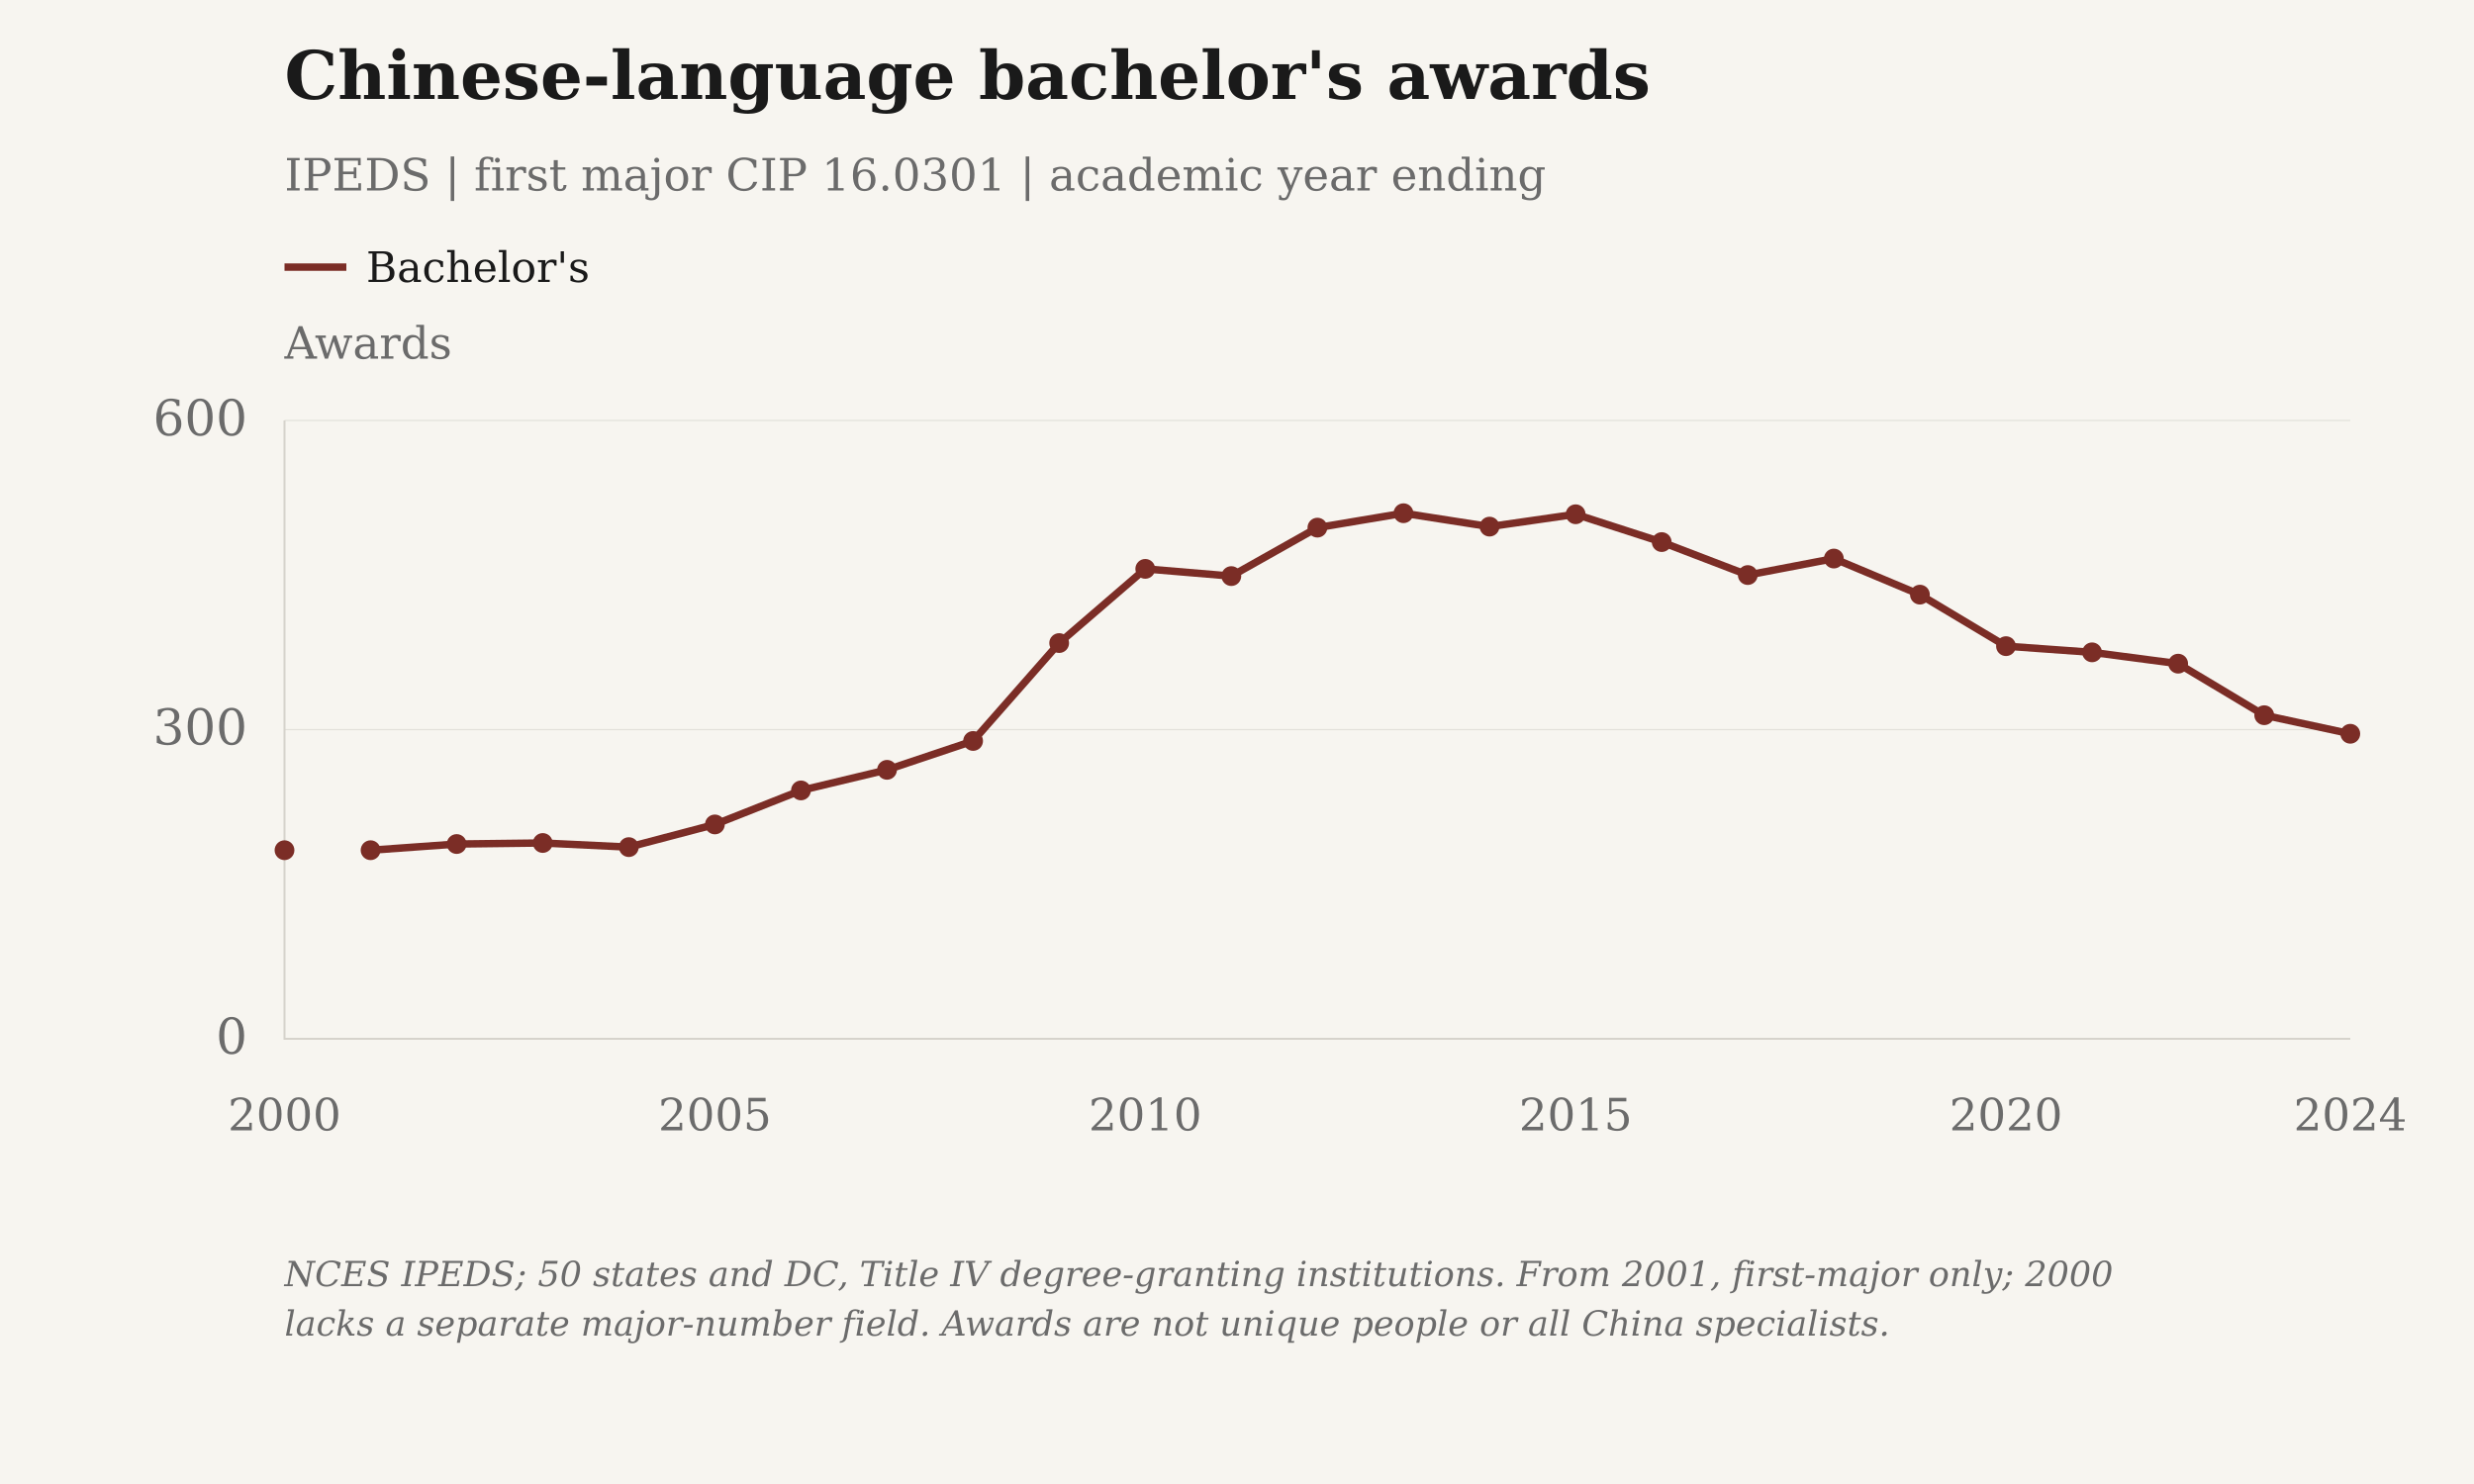
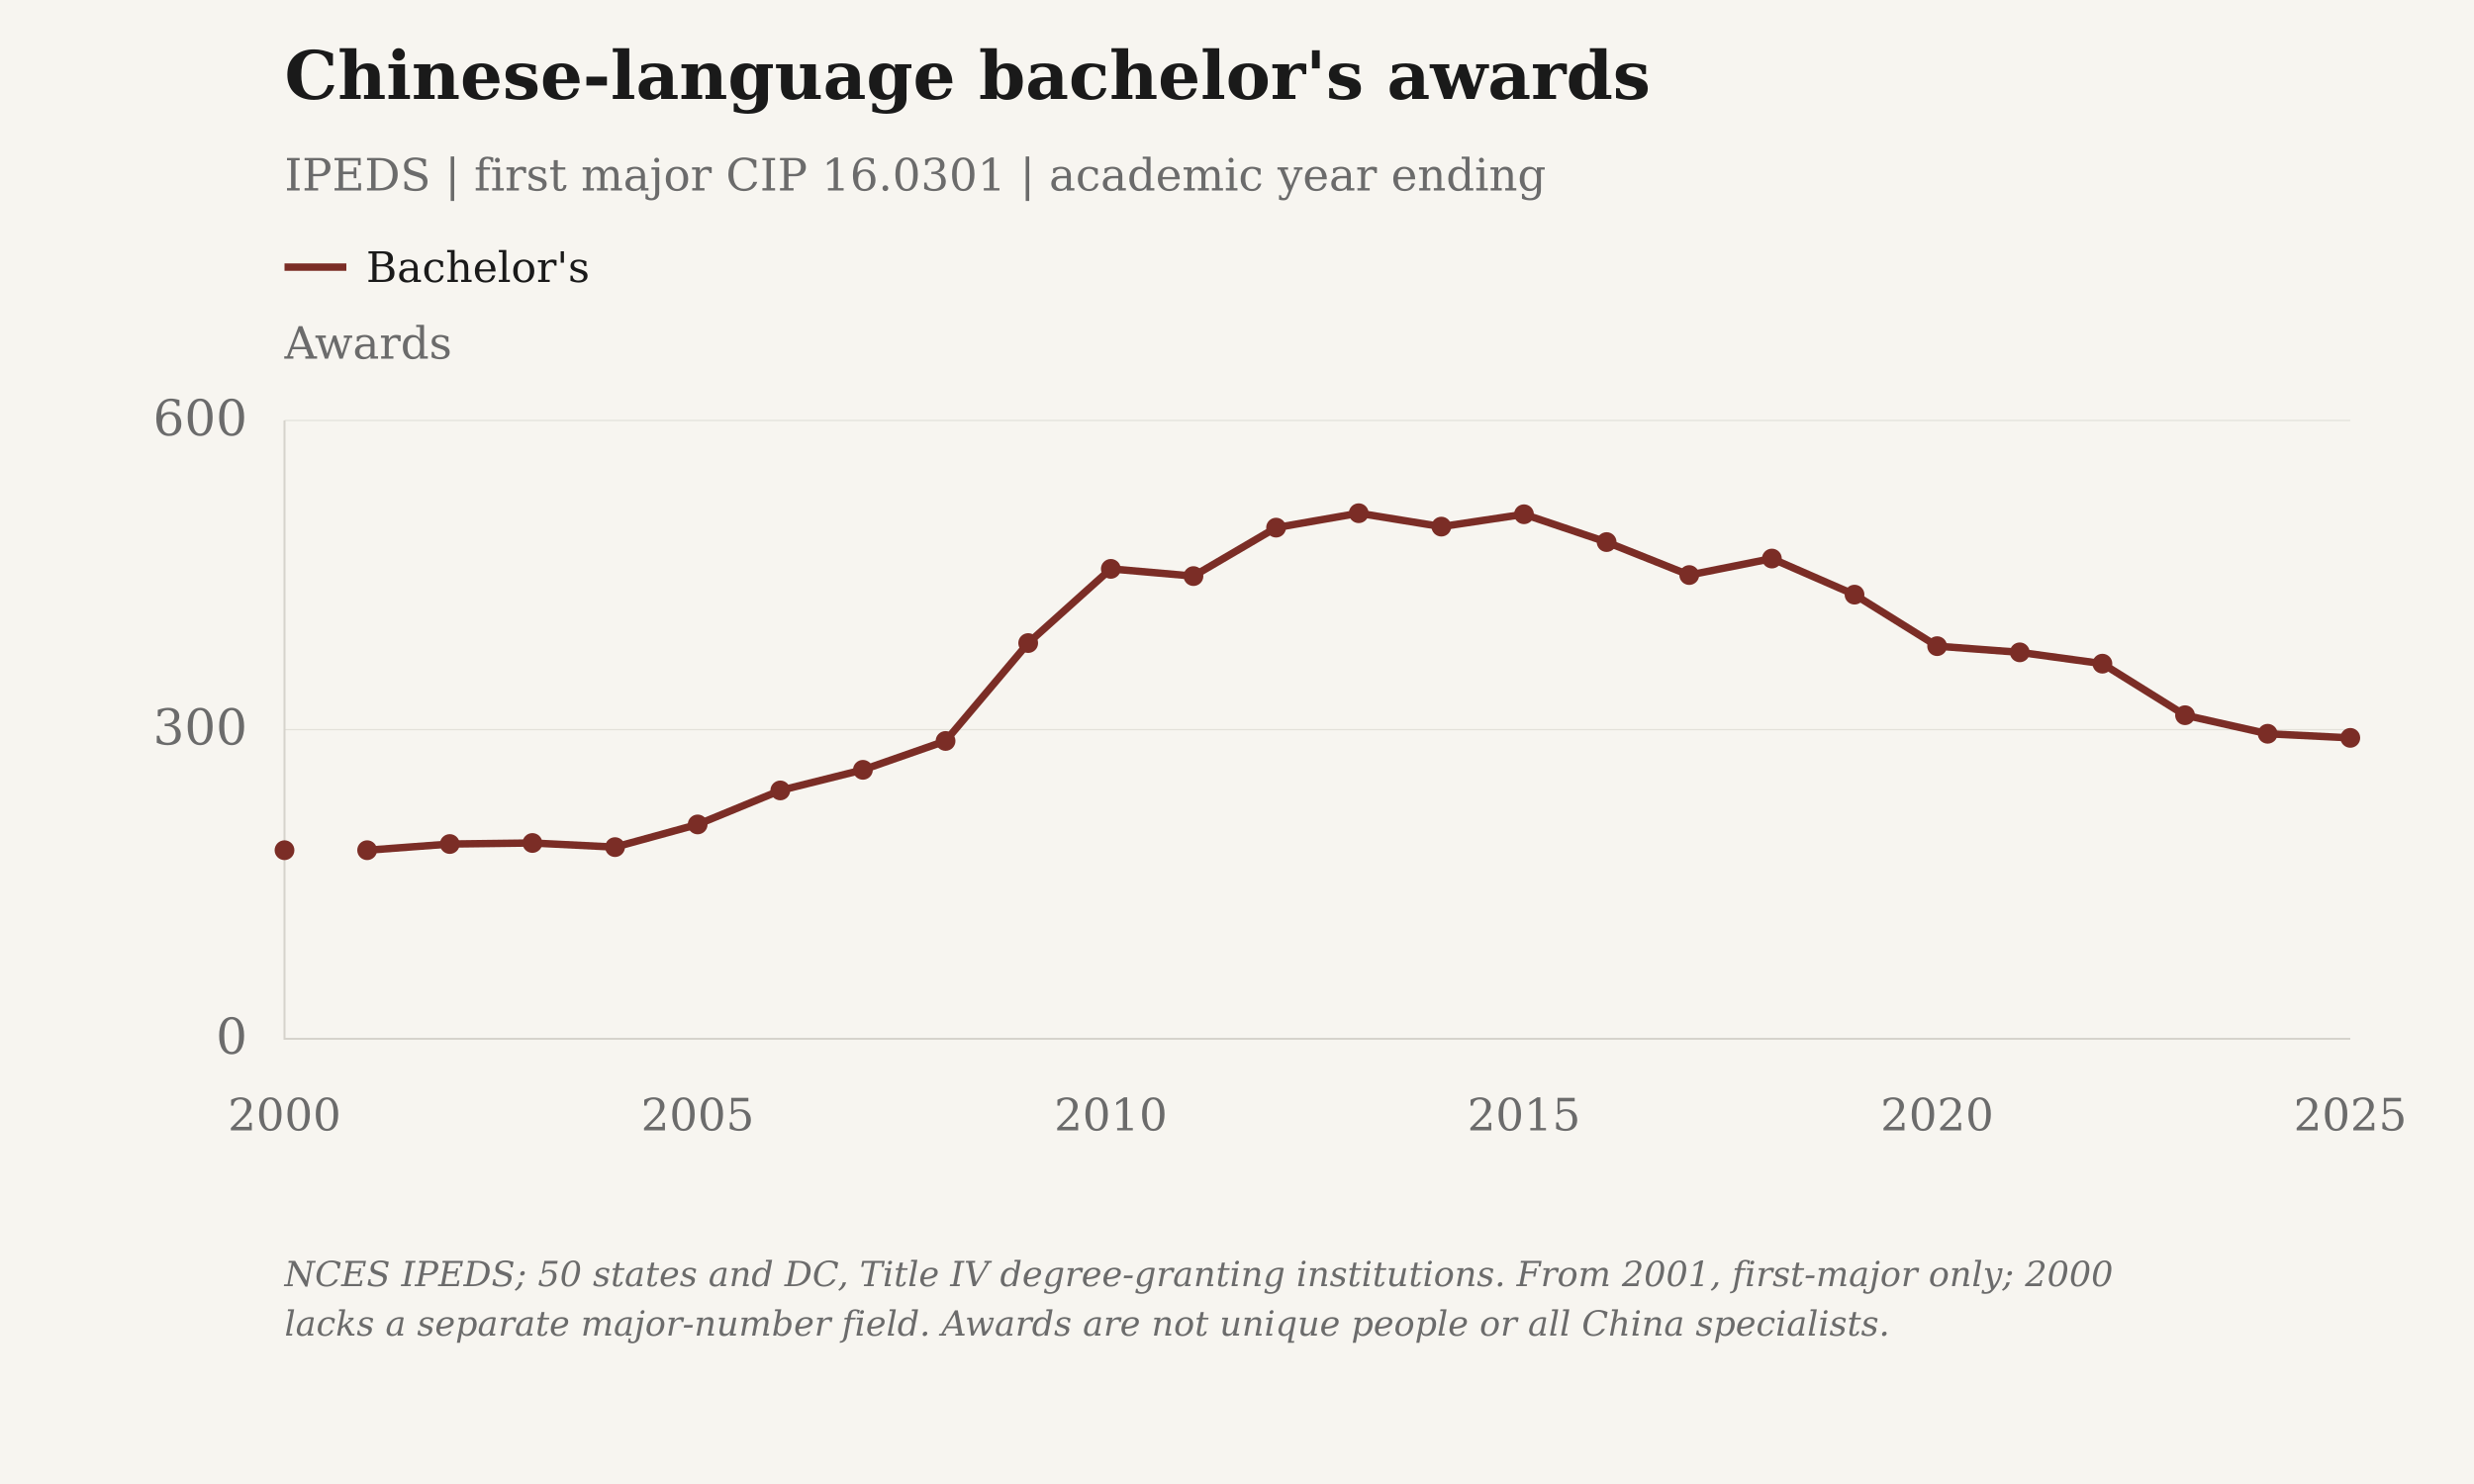
<svg xmlns="http://www.w3.org/2000/svg" viewBox="0 0 1000 600" role="img" aria-label="Chinese-language bachelor's awards">
  <rect class="chart-background" width="1000" height="600" fill="#F7F5F0" />
  <g font-family="DejaVu Serif, Georgia, 'Times New Roman', serif" font-size="20" fill="#6B6B6B">
    <text x="115" y="40" font-size="27" font-weight="bold" fill="#1A1A1A">Chinese-language bachelor's awards</text>
    <text x="115" y="77" font-size="18">IPEDS | first major CIP 16.0301 | academic year ending</text>
    <text class="axis-unit" x="115" y="145" font-size="18">Awards</text>
    <path d="M115 108h25" stroke="#7B2D26" stroke-width="3" />
    <text class="legend-label" x="148" y="114" font-size="17" fill="#1A1A1A">Bachelor's</text>
    <path d="M115 420.00H950" stroke="#D6D3CC" stroke-opacity=".6" stroke-width=".5" />
    <text x="100" y="426.00" text-anchor="end">0</text>
    <path d="M115 295.00H950" stroke="#D6D3CC" stroke-opacity=".6" stroke-width=".5" />
    <text x="100" y="301.00" text-anchor="end">300</text>
    <path d="M115 170.00H950" stroke="#D6D3CC" stroke-opacity=".6" stroke-width=".5" />
    <text x="100" y="176.00" text-anchor="end">600</text>
    <path d="M115 170V420H950" stroke="#D6D3CC" stroke-width=".8" fill="none" />
    <text class="year-tick" x="115.00" y="457" text-anchor="middle" font-size="18">2000</text>
-     <text class="year-tick" x="288.96" y="457" text-anchor="middle" font-size="18">2005</text>
-     <text class="year-tick" x="462.92" y="457" text-anchor="middle" font-size="18">2010</text>
-     <text class="year-tick" x="636.88" y="457" text-anchor="middle" font-size="18">2015</text>
-     <text class="year-tick" x="810.83" y="457" text-anchor="middle" font-size="18">2020</text>
-     <text class="year-tick" x="950.00" y="457" text-anchor="middle" font-size="18">2024</text>
-     <path class="data-line" data-series-id="ipeds:bachelors" d="M115.00,343.75 M149.79,343.75 L184.58,341.25 L219.38,340.83 L254.17,342.50 L288.96,333.33 L323.75,319.58 L358.54,311.25 L393.33,299.58 L428.12,260.00 L462.92,230.00 L497.71,232.92 L532.50,213.33 L567.29,207.50 L602.08,212.92 L636.88,207.92 L671.67,219.17 L706.46,232.50 L741.25,225.83 L776.04,240.42 L810.83,261.25 L845.62,263.75 L880.42,268.33 L915.21,289.17 L950.00,296.67" stroke="#7B2D26" stroke-width="3" fill="none" />
+     <text class="year-tick" x="282.00" y="457" text-anchor="middle" font-size="18">2005</text>
+     <text class="year-tick" x="449.00" y="457" text-anchor="middle" font-size="18">2010</text>
+     <text class="year-tick" x="616.00" y="457" text-anchor="middle" font-size="18">2015</text>
+     <text class="year-tick" x="783.00" y="457" text-anchor="middle" font-size="18">2020</text>
+     <text class="year-tick" x="950.00" y="457" text-anchor="middle" font-size="18">2025</text>
+     <path class="data-line" data-series-id="ipeds:bachelors" d="M115.00,343.75 M148.40,343.75 L181.80,341.25 L215.20,340.83 L248.60,342.50 L282.00,333.33 L315.40,319.58 L348.80,311.25 L382.20,299.58 L415.60,260.00 L449.00,230.00 L482.40,232.92 L515.80,213.33 L549.20,207.50 L582.60,212.92 L616.00,207.92 L649.40,219.17 L682.80,232.50 L716.20,225.83 L749.60,240.42 L783.00,261.25 L816.40,263.75 L849.80,268.33 L883.20,289.17 L916.60,296.67 L950.00,298.33" stroke="#7B2D26" stroke-width="3" fill="none" />
    <circle class="language-point" data-series-id="ipeds:bachelors" data-year="2000" data-value="183" cx="115.00" cy="343.75" r="4" fill="#7B2D26" />
-     <circle class="language-point" data-series-id="ipeds:bachelors" data-year="2001" data-value="183" cx="149.79" cy="343.75" r="4" fill="#7B2D26" />
-     <circle class="language-point" data-series-id="ipeds:bachelors" data-year="2002" data-value="189" cx="184.58" cy="341.25" r="4" fill="#7B2D26" />
-     <circle class="language-point" data-series-id="ipeds:bachelors" data-year="2003" data-value="190" cx="219.38" cy="340.83" r="4" fill="#7B2D26" />
-     <circle class="language-point" data-series-id="ipeds:bachelors" data-year="2004" data-value="186" cx="254.17" cy="342.50" r="4" fill="#7B2D26" />
-     <circle class="language-point" data-series-id="ipeds:bachelors" data-year="2005" data-value="208" cx="288.96" cy="333.33" r="4" fill="#7B2D26" />
-     <circle class="language-point" data-series-id="ipeds:bachelors" data-year="2006" data-value="241" cx="323.75" cy="319.58" r="4" fill="#7B2D26" />
-     <circle class="language-point" data-series-id="ipeds:bachelors" data-year="2007" data-value="261" cx="358.54" cy="311.25" r="4" fill="#7B2D26" />
-     <circle class="language-point" data-series-id="ipeds:bachelors" data-year="2008" data-value="289" cx="393.33" cy="299.58" r="4" fill="#7B2D26" />
-     <circle class="language-point" data-series-id="ipeds:bachelors" data-year="2009" data-value="384" cx="428.12" cy="260.00" r="4" fill="#7B2D26" />
-     <circle class="language-point" data-series-id="ipeds:bachelors" data-year="2010" data-value="456" cx="462.92" cy="230.00" r="4" fill="#7B2D26" />
-     <circle class="language-point" data-series-id="ipeds:bachelors" data-year="2011" data-value="449" cx="497.71" cy="232.92" r="4" fill="#7B2D26" />
-     <circle class="language-point" data-series-id="ipeds:bachelors" data-year="2012" data-value="496" cx="532.50" cy="213.33" r="4" fill="#7B2D26" />
-     <circle class="language-point" data-series-id="ipeds:bachelors" data-year="2013" data-value="510" cx="567.29" cy="207.50" r="4" fill="#7B2D26" />
-     <circle class="language-point" data-series-id="ipeds:bachelors" data-year="2014" data-value="497" cx="602.08" cy="212.92" r="4" fill="#7B2D26" />
-     <circle class="language-point" data-series-id="ipeds:bachelors" data-year="2015" data-value="509" cx="636.88" cy="207.92" r="4" fill="#7B2D26" />
-     <circle class="language-point" data-series-id="ipeds:bachelors" data-year="2016" data-value="482" cx="671.67" cy="219.17" r="4" fill="#7B2D26" />
-     <circle class="language-point" data-series-id="ipeds:bachelors" data-year="2017" data-value="450" cx="706.46" cy="232.50" r="4" fill="#7B2D26" />
-     <circle class="language-point" data-series-id="ipeds:bachelors" data-year="2018" data-value="466" cx="741.25" cy="225.83" r="4" fill="#7B2D26" />
-     <circle class="language-point" data-series-id="ipeds:bachelors" data-year="2019" data-value="431" cx="776.04" cy="240.42" r="4" fill="#7B2D26" />
-     <circle class="language-point" data-series-id="ipeds:bachelors" data-year="2020" data-value="381" cx="810.83" cy="261.25" r="4" fill="#7B2D26" />
-     <circle class="language-point" data-series-id="ipeds:bachelors" data-year="2021" data-value="375" cx="845.62" cy="263.75" r="4" fill="#7B2D26" />
-     <circle class="language-point" data-series-id="ipeds:bachelors" data-year="2022" data-value="364" cx="880.42" cy="268.33" r="4" fill="#7B2D26" />
-     <circle class="language-point" data-series-id="ipeds:bachelors" data-year="2023" data-value="314" cx="915.21" cy="289.17" r="4" fill="#7B2D26" />
-     <circle class="language-point" data-series-id="ipeds:bachelors" data-year="2024" data-value="296" cx="950.00" cy="296.67" r="4" fill="#7B2D26" />
+     <circle class="language-point" data-series-id="ipeds:bachelors" data-year="2001" data-value="183" cx="148.40" cy="343.75" r="4" fill="#7B2D26" />
+     <circle class="language-point" data-series-id="ipeds:bachelors" data-year="2002" data-value="189" cx="181.80" cy="341.25" r="4" fill="#7B2D26" />
+     <circle class="language-point" data-series-id="ipeds:bachelors" data-year="2003" data-value="190" cx="215.20" cy="340.83" r="4" fill="#7B2D26" />
+     <circle class="language-point" data-series-id="ipeds:bachelors" data-year="2004" data-value="186" cx="248.60" cy="342.50" r="4" fill="#7B2D26" />
+     <circle class="language-point" data-series-id="ipeds:bachelors" data-year="2005" data-value="208" cx="282.00" cy="333.33" r="4" fill="#7B2D26" />
+     <circle class="language-point" data-series-id="ipeds:bachelors" data-year="2006" data-value="241" cx="315.40" cy="319.58" r="4" fill="#7B2D26" />
+     <circle class="language-point" data-series-id="ipeds:bachelors" data-year="2007" data-value="261" cx="348.80" cy="311.25" r="4" fill="#7B2D26" />
+     <circle class="language-point" data-series-id="ipeds:bachelors" data-year="2008" data-value="289" cx="382.20" cy="299.58" r="4" fill="#7B2D26" />
+     <circle class="language-point" data-series-id="ipeds:bachelors" data-year="2009" data-value="384" cx="415.60" cy="260.00" r="4" fill="#7B2D26" />
+     <circle class="language-point" data-series-id="ipeds:bachelors" data-year="2010" data-value="456" cx="449.00" cy="230.00" r="4" fill="#7B2D26" />
+     <circle class="language-point" data-series-id="ipeds:bachelors" data-year="2011" data-value="449" cx="482.40" cy="232.92" r="4" fill="#7B2D26" />
+     <circle class="language-point" data-series-id="ipeds:bachelors" data-year="2012" data-value="496" cx="515.80" cy="213.33" r="4" fill="#7B2D26" />
+     <circle class="language-point" data-series-id="ipeds:bachelors" data-year="2013" data-value="510" cx="549.20" cy="207.50" r="4" fill="#7B2D26" />
+     <circle class="language-point" data-series-id="ipeds:bachelors" data-year="2014" data-value="497" cx="582.60" cy="212.92" r="4" fill="#7B2D26" />
+     <circle class="language-point" data-series-id="ipeds:bachelors" data-year="2015" data-value="509" cx="616.00" cy="207.92" r="4" fill="#7B2D26" />
+     <circle class="language-point" data-series-id="ipeds:bachelors" data-year="2016" data-value="482" cx="649.40" cy="219.17" r="4" fill="#7B2D26" />
+     <circle class="language-point" data-series-id="ipeds:bachelors" data-year="2017" data-value="450" cx="682.80" cy="232.50" r="4" fill="#7B2D26" />
+     <circle class="language-point" data-series-id="ipeds:bachelors" data-year="2018" data-value="466" cx="716.20" cy="225.83" r="4" fill="#7B2D26" />
+     <circle class="language-point" data-series-id="ipeds:bachelors" data-year="2019" data-value="431" cx="749.60" cy="240.42" r="4" fill="#7B2D26" />
+     <circle class="language-point" data-series-id="ipeds:bachelors" data-year="2020" data-value="381" cx="783.00" cy="261.25" r="4" fill="#7B2D26" />
+     <circle class="language-point" data-series-id="ipeds:bachelors" data-year="2021" data-value="375" cx="816.40" cy="263.75" r="4" fill="#7B2D26" />
+     <circle class="language-point" data-series-id="ipeds:bachelors" data-year="2022" data-value="364" cx="849.80" cy="268.33" r="4" fill="#7B2D26" />
+     <circle class="language-point" data-series-id="ipeds:bachelors" data-year="2023" data-value="314" cx="883.20" cy="289.17" r="4" fill="#7B2D26" />
+     <circle class="language-point" data-series-id="ipeds:bachelors" data-year="2024" data-value="296" cx="916.60" cy="296.67" r="4" fill="#7B2D26" />
+     <circle class="language-point" data-series-id="ipeds:bachelors" data-year="2025" data-value="292" cx="950.00" cy="298.33" r="4" fill="#7B2D26" />
    <text class="figure-source" x="115" y="520" font-size="14" font-style="italic">NCES IPEDS; 50 states and DC, Title IV degree-granting institutions. From 2001, first-major only; 2000</text>
    <text class="figure-source" x="115" y="540" font-size="14" font-style="italic">lacks a separate major-number field. Awards are not unique people or all China specialists.</text>
  </g>
</svg>
